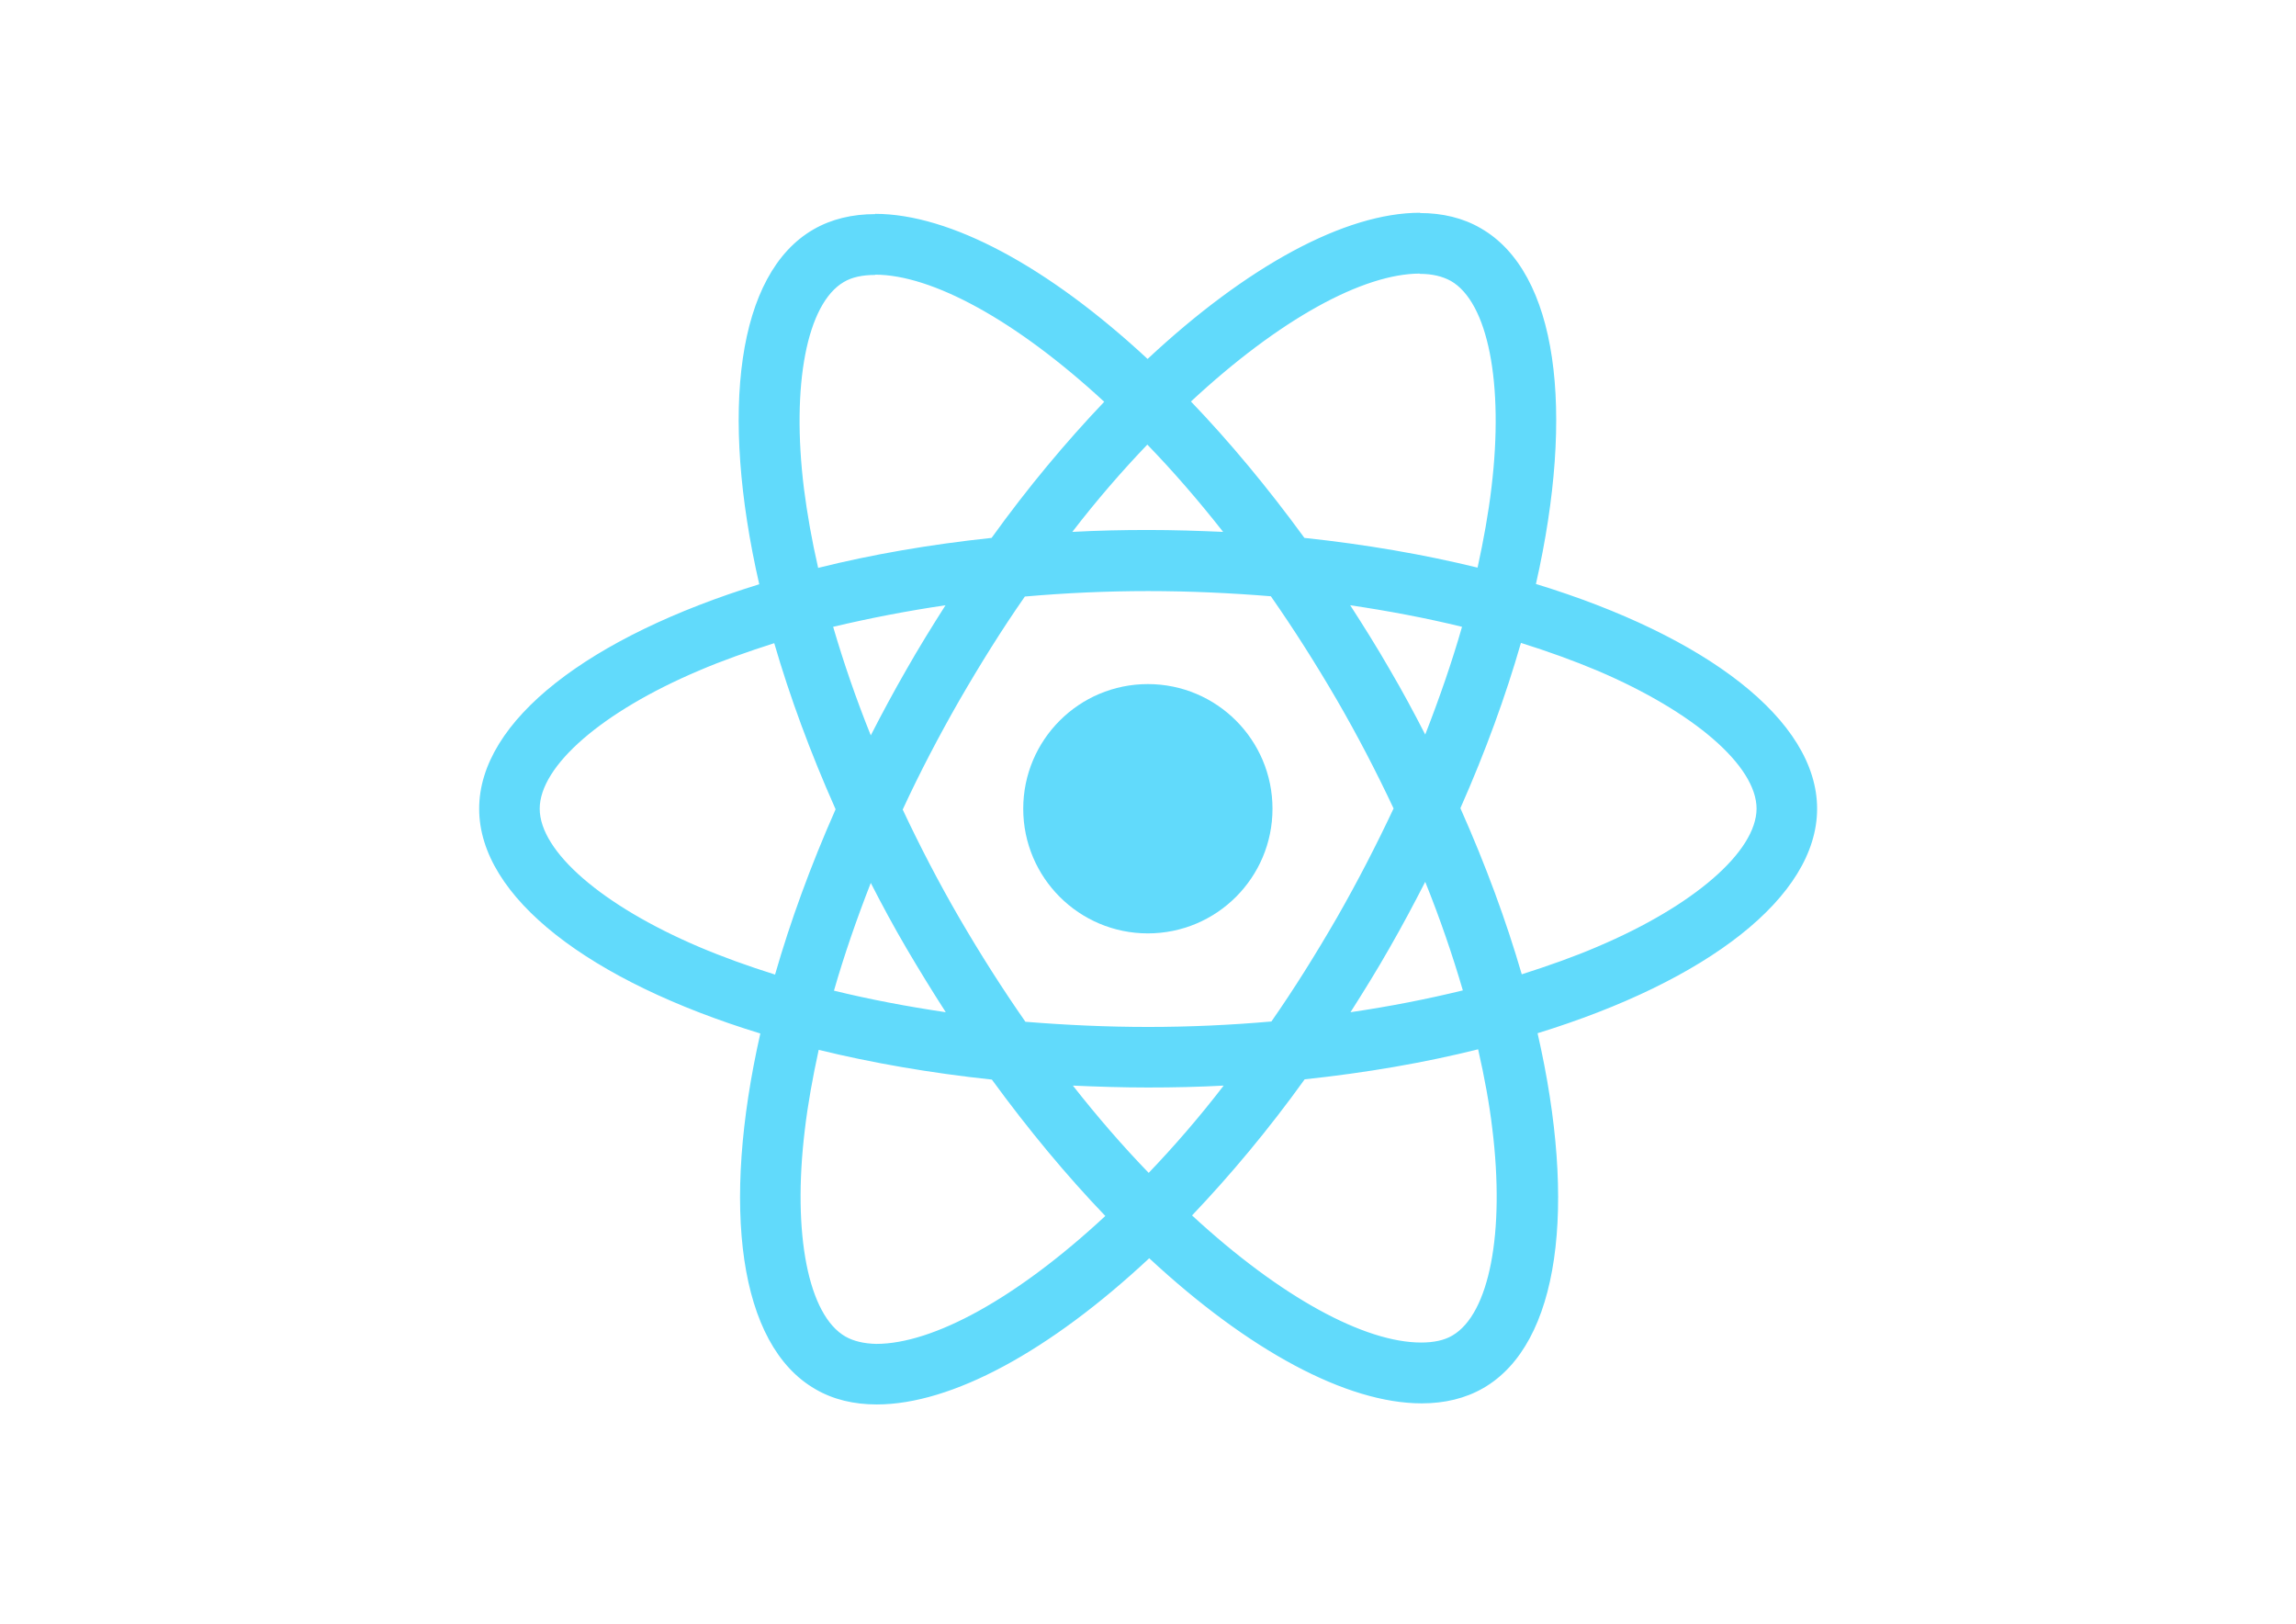
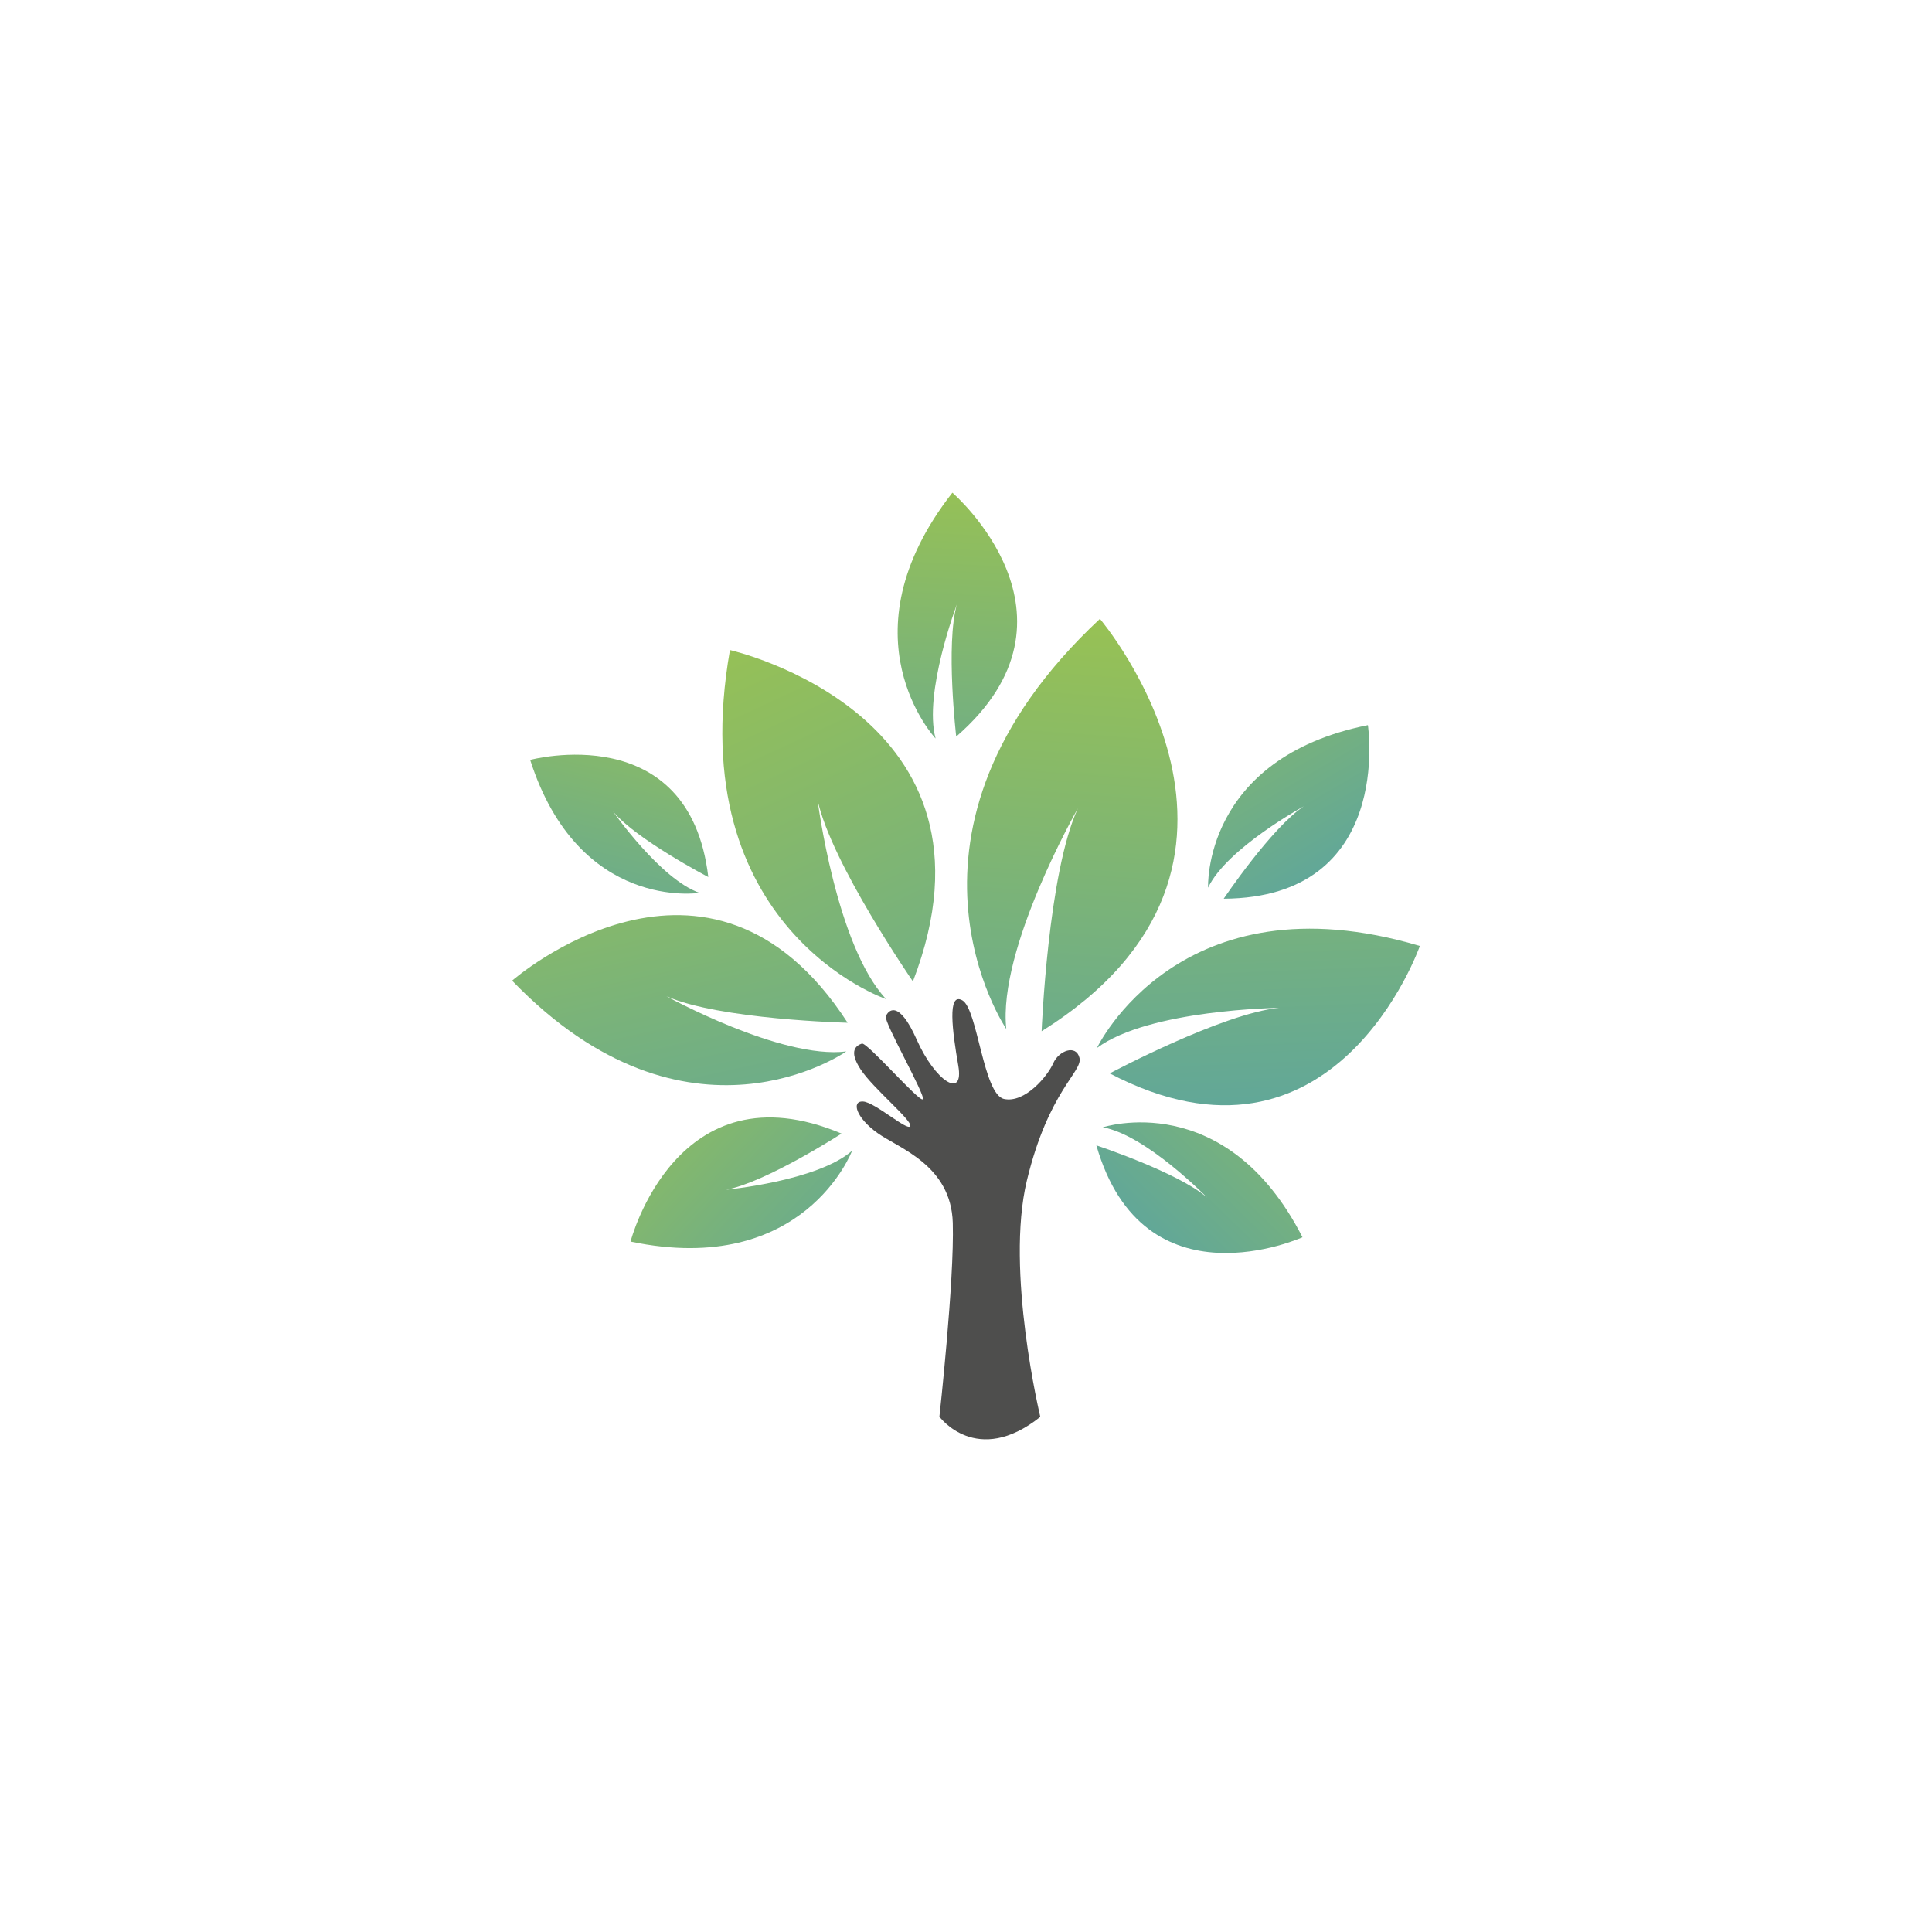
- <svg xmlns="http://www.w3.org/2000/svg" viewBox="0 0 841.9 595.3">
-   <g fill="#61DAFB">
-     <path d="M666.3 296.5c0-32.5-40.7-63.3-103.1-82.4 14.4-63.6 8-114.2-20.2-130.4-6.5-3.8-14.1-5.6-22.4-5.6v22.3c4.6 0 8.3.9 11.4 2.6 13.6 7.8 19.5 37.5 14.9 75.7-1.1 9.4-2.9 19.3-5.1 29.4-19.6-4.8-41-8.5-63.5-10.9-13.5-18.5-27.5-35.3-41.6-50 32.6-30.3 63.2-46.9 84-46.9V78c-27.5 0-63.5 19.6-99.9 53.6-36.4-33.8-72.4-53.2-99.9-53.2v22.3c20.7 0 51.4 16.5 84 46.6-14 14.7-28 31.4-41.3 49.9-22.6 2.4-44 6.1-63.6 11-2.3-10-4-19.7-5.2-29-4.7-38.2 1.1-67.9 14.6-75.8 3-1.8 6.9-2.6 11.5-2.6V78.5c-8.4 0-16 1.8-22.6 5.6-28.1 16.2-34.4 66.7-19.9 130.1-62.2 19.2-102.7 49.9-102.7 82.3 0 32.5 40.7 63.3 103.1 82.4-14.4 63.6-8 114.2 20.2 130.4 6.5 3.8 14.1 5.6 22.5 5.6 27.5 0 63.5-19.6 99.9-53.6 36.4 33.8 72.4 53.2 99.9 53.2 8.4 0 16-1.8 22.6-5.6 28.1-16.2 34.4-66.7 19.9-130.1 62-19.1 102.5-49.9 102.5-82.3zm-130.2-66.7c-3.7 12.9-8.3 26.2-13.5 39.5-4.1-8-8.4-16-13.1-24-4.6-8-9.5-15.8-14.4-23.4 14.2 2.1 27.9 4.7 41 7.9zm-45.8 106.5c-7.8 13.5-15.8 26.3-24.1 38.2-14.9 1.3-30 2-45.2 2-15.1 0-30.2-.7-45-1.9-8.3-11.9-16.4-24.6-24.2-38-7.6-13.1-14.5-26.4-20.8-39.8 6.2-13.4 13.2-26.8 20.7-39.9 7.8-13.5 15.8-26.3 24.1-38.2 14.9-1.3 30-2 45.2-2 15.1 0 30.2.7 45 1.9 8.3 11.9 16.4 24.6 24.2 38 7.6 13.1 14.5 26.4 20.8 39.8-6.3 13.4-13.2 26.8-20.7 39.9zm32.3-13c5.4 13.4 10 26.8 13.8 39.8-13.1 3.2-26.9 5.9-41.2 8 4.9-7.7 9.8-15.6 14.4-23.7 4.6-8 8.9-16.1 13-24.1zM421.2 430c-9.3-9.6-18.6-20.3-27.8-32 9 .4 18.2.7 27.5.7 9.4 0 18.7-.2 27.8-.7-9 11.7-18.3 22.4-27.5 32zm-74.4-58.9c-14.2-2.1-27.9-4.7-41-7.9 3.7-12.9 8.3-26.2 13.5-39.5 4.1 8 8.4 16 13.1 24 4.7 8 9.5 15.8 14.4 23.4zM420.7 163c9.3 9.6 18.6 20.3 27.8 32-9-.4-18.2-.7-27.5-.7-9.4 0-18.7.2-27.8.7 9-11.7 18.3-22.4 27.5-32zm-74 58.9c-4.9 7.7-9.8 15.6-14.4 23.7-4.6 8-8.9 16-13 24-5.4-13.4-10-26.8-13.8-39.8 13.1-3.1 26.9-5.8 41.2-7.9zm-90.5 125.2c-35.4-15.1-58.3-34.9-58.3-50.6 0-15.7 22.9-35.6 58.3-50.6 8.6-3.7 18-7 27.7-10.1 5.7 19.6 13.2 40 22.5 60.9-9.2 20.8-16.6 41.1-22.2 60.6-9.9-3.1-19.3-6.5-28-10.2zM310 490c-13.6-7.8-19.5-37.5-14.9-75.7 1.1-9.4 2.9-19.3 5.1-29.4 19.6 4.8 41 8.5 63.5 10.9 13.5 18.5 27.5 35.3 41.6 50-32.6 30.3-63.2 46.9-84 46.9-4.5-.1-8.3-1-11.3-2.7zm237.2-76.2c4.7 38.2-1.1 67.9-14.6 75.8-3 1.8-6.9 2.6-11.5 2.6-20.7 0-51.4-16.5-84-46.6 14-14.7 28-31.4 41.3-49.9 22.6-2.4 44-6.1 63.6-11 2.3 10.1 4.1 19.8 5.2 29.1zm38.5-66.7c-8.6 3.7-18 7-27.7 10.1-5.7-19.6-13.2-40-22.5-60.9 9.2-20.8 16.6-41.1 22.2-60.6 9.9 3.1 19.3 6.5 28.1 10.2 35.4 15.1 58.3 34.9 58.3 50.6-.1 15.7-23 35.6-58.4 50.6zM320.8 78.4z" />
-     <circle cx="420.9" cy="296.5" r="45.7" />
-     <path d="M520.5 78.1z" />
-   </g>
+ <svg xmlns="http://www.w3.org/2000/svg" xmlns:xlink="http://www.w3.org/1999/xlink" id="OBJECTS" viewBox="0 0 800 800">
+   <defs>
+     <style>.cls-1{fill:url(#linear-gradient);}.cls-1,.cls-2,.cls-3,.cls-4,.cls-5,.cls-6,.cls-7,.cls-8,.cls-9,.cls-10{stroke-width:0px;}.cls-2{fill:url(#linear-gradient-4);}.cls-3{fill:url(#linear-gradient-2);}.cls-4{fill:url(#linear-gradient-3);}.cls-5{fill:url(#linear-gradient-8);}.cls-6{fill:url(#linear-gradient-9);}.cls-7{fill:url(#linear-gradient-7);}.cls-8{fill:url(#linear-gradient-5);}.cls-9{fill:url(#linear-gradient-6);}.cls-10{fill:#4e4e4d;}</style>
+     <linearGradient id="linear-gradient" x1="423.52" y1="238.45" x2="470.16" y2="481.66" gradientTransform="translate(105.76 -106.31) rotate(15.07)" gradientUnits="userSpaceOnUse">
+       <stop offset="0" stop-color="#9dc44d" />
+       <stop offset="1" stop-color="#5fa69b" />
+     </linearGradient>
+     <linearGradient id="linear-gradient-2" x1="483.78" y1="254.71" x2="526.58" y2="477.86" gradientTransform="translate(73.48 -84.16) rotate(8.54)" xlink:href="#linear-gradient" />
+     <linearGradient id="linear-gradient-3" x1="235.53" y1="278.91" x2="278.33" y2="502.06" gradientTransform="translate(9.14 15.46) rotate(-1.74)" xlink:href="#linear-gradient" />
+     <linearGradient id="linear-gradient-4" x1="328.08" y1="250.79" x2="382.68" y2="535.48" gradientTransform="translate(-84.56 68.41) rotate(-13.94)" xlink:href="#linear-gradient" />
+     <linearGradient id="linear-gradient-5" x1="492" y1="179.85" x2="520.8" y2="330.04" gradientTransform="translate(-49.31 226.96) rotate(-19.41)" xlink:href="#linear-gradient" />
+     <linearGradient id="linear-gradient-6" x1="277.67" y1="398.16" x2="304.65" y2="538.84" gradientTransform="translate(187.71 -218.63) rotate(24.44)" xlink:href="#linear-gradient" />
+     <linearGradient id="linear-gradient-7" x1="399.06" y1="316.01" x2="434.24" y2="499.48" gradientTransform="translate(90.53 -222.63) rotate(14.06)" xlink:href="#linear-gradient" />
+     <linearGradient id="linear-gradient-8" x1="485.38" y1="359.53" x2="514.19" y2="509.73" gradientTransform="translate(594.26 -198.15) rotate(54.91)" xlink:href="#linear-gradient" />
+     <linearGradient id="linear-gradient-9" x1="174.43" y1="178.29" x2="204.43" y2="334.72" gradientTransform="translate(-8.02 387.26) rotate(-35.99)" xlink:href="#linear-gradient" />
+   </defs>
+   <path class="cls-10" d="m430.77,586.7s-14.55-60.55-5.57-97.85c8.98-37.29,23.19-45.12,21.79-50.81-1.4-5.69-8.58-3.01-10.88,2.25-2.3,5.26-11.7,16.6-20.34,14.77-8.64-1.83-10.96-37.31-17.29-40.85-6.32-3.55-4.13,12.85-1.67,27.07,2.45,14.22-9.65,6.3-17.2-10.75-7.55-17.05-11.96-12.05-12.8-9.64-.83,2.41,16.59,32.83,15.31,34.28-1.29,1.46-23.12-23.76-25.24-23.04-2.12.72-5.74,2.72-.52,10.66,5.21,7.94,21.59,21.3,20.55,23.53-1.04,2.23-14.59-9.92-19.53-10.21-4.94-.29-2.93,6.67,5.92,13.02,8.86,6.34,30.54,13.27,31.23,37.24.69,23.97-5.54,80.24-5.54,80.24,0,0,15.4,21.05,41.78.09Z" />
+   <path class="cls-1" d="m416.68,426.07s-55.56-81.72,38.77-169.82c0,0,86.35,101.68-24.14,170.75,0,0,2.62-65.56,15.01-92.27,0,0-33.22,58.1-29.64,91.34Z" />
+   <path class="cls-3" d="m454.21,433.95s34.12-71.88,133.72-42.24c0,0-35.44,101.38-128.42,52.76,0,0,46.61-24.86,70.2-27.14,0,0-53.9.6-75.5,16.61Z" />
+   <path class="cls-4" d="m350.42,435.38s-65.64,46.14-138.36-29.31c0,0,81.45-71.4,138.93,17.43,0,0-53.26-1.29-75.1-11.02,0,0,47.59,26.23,74.53,22.9Z" />
+   <path class="cls-2" d="m366.9,413.69s-85.02-28.99-64.64-144.52c0,0,118.28,26.65,75.76,137.21,0,0-33.9-49.06-39.5-75.22,0,0,7.64,60.38,28.39,82.53Z" />
+   <path class="cls-8" d="m500.24,367.56s-2.39-53.5,66.18-67.3c0,0,10.91,71.46-59.71,71.88,0,0,19.87-29.48,33.18-38.28,0,0-31.86,17.36-39.65,33.7Z" />
+   <path class="cls-9" d="m289.66,369.72s-49.97,7.86-70.13-55.06c0,0,65.94-17.75,73.76,48.5,0,0-29.78-15.54-39.43-27.12,0,0,19.64,28.08,35.8,33.68Z" />
+   <path class="cls-7" d="m387.41,305.8s-39.61-42.22,6.95-101.79c0,0,59.24,50.95,1.59,100.99,0,0-4.45-38.17.28-54.75,0,0-13.92,36.67-8.82,55.55Z" />
+   <path class="cls-5" d="m456.65,466.8s50.86-16.76,82.68,45.52c0,0-65.85,29.83-85.35-38.05,0,0,33.76,11.16,45.82,21.59,0,0-25.33-25.98-43.16-29.06Z" />
+   <path class="cls-6" d="m352.83,476.5s-19.82,52.64-91.74,37.61c0,0,19.02-73.51,87.38-44.72,0,0-31.37,20.27-47.86,23.25,0,0,37.93-3.58,52.22-16.14Z" />
</svg>
